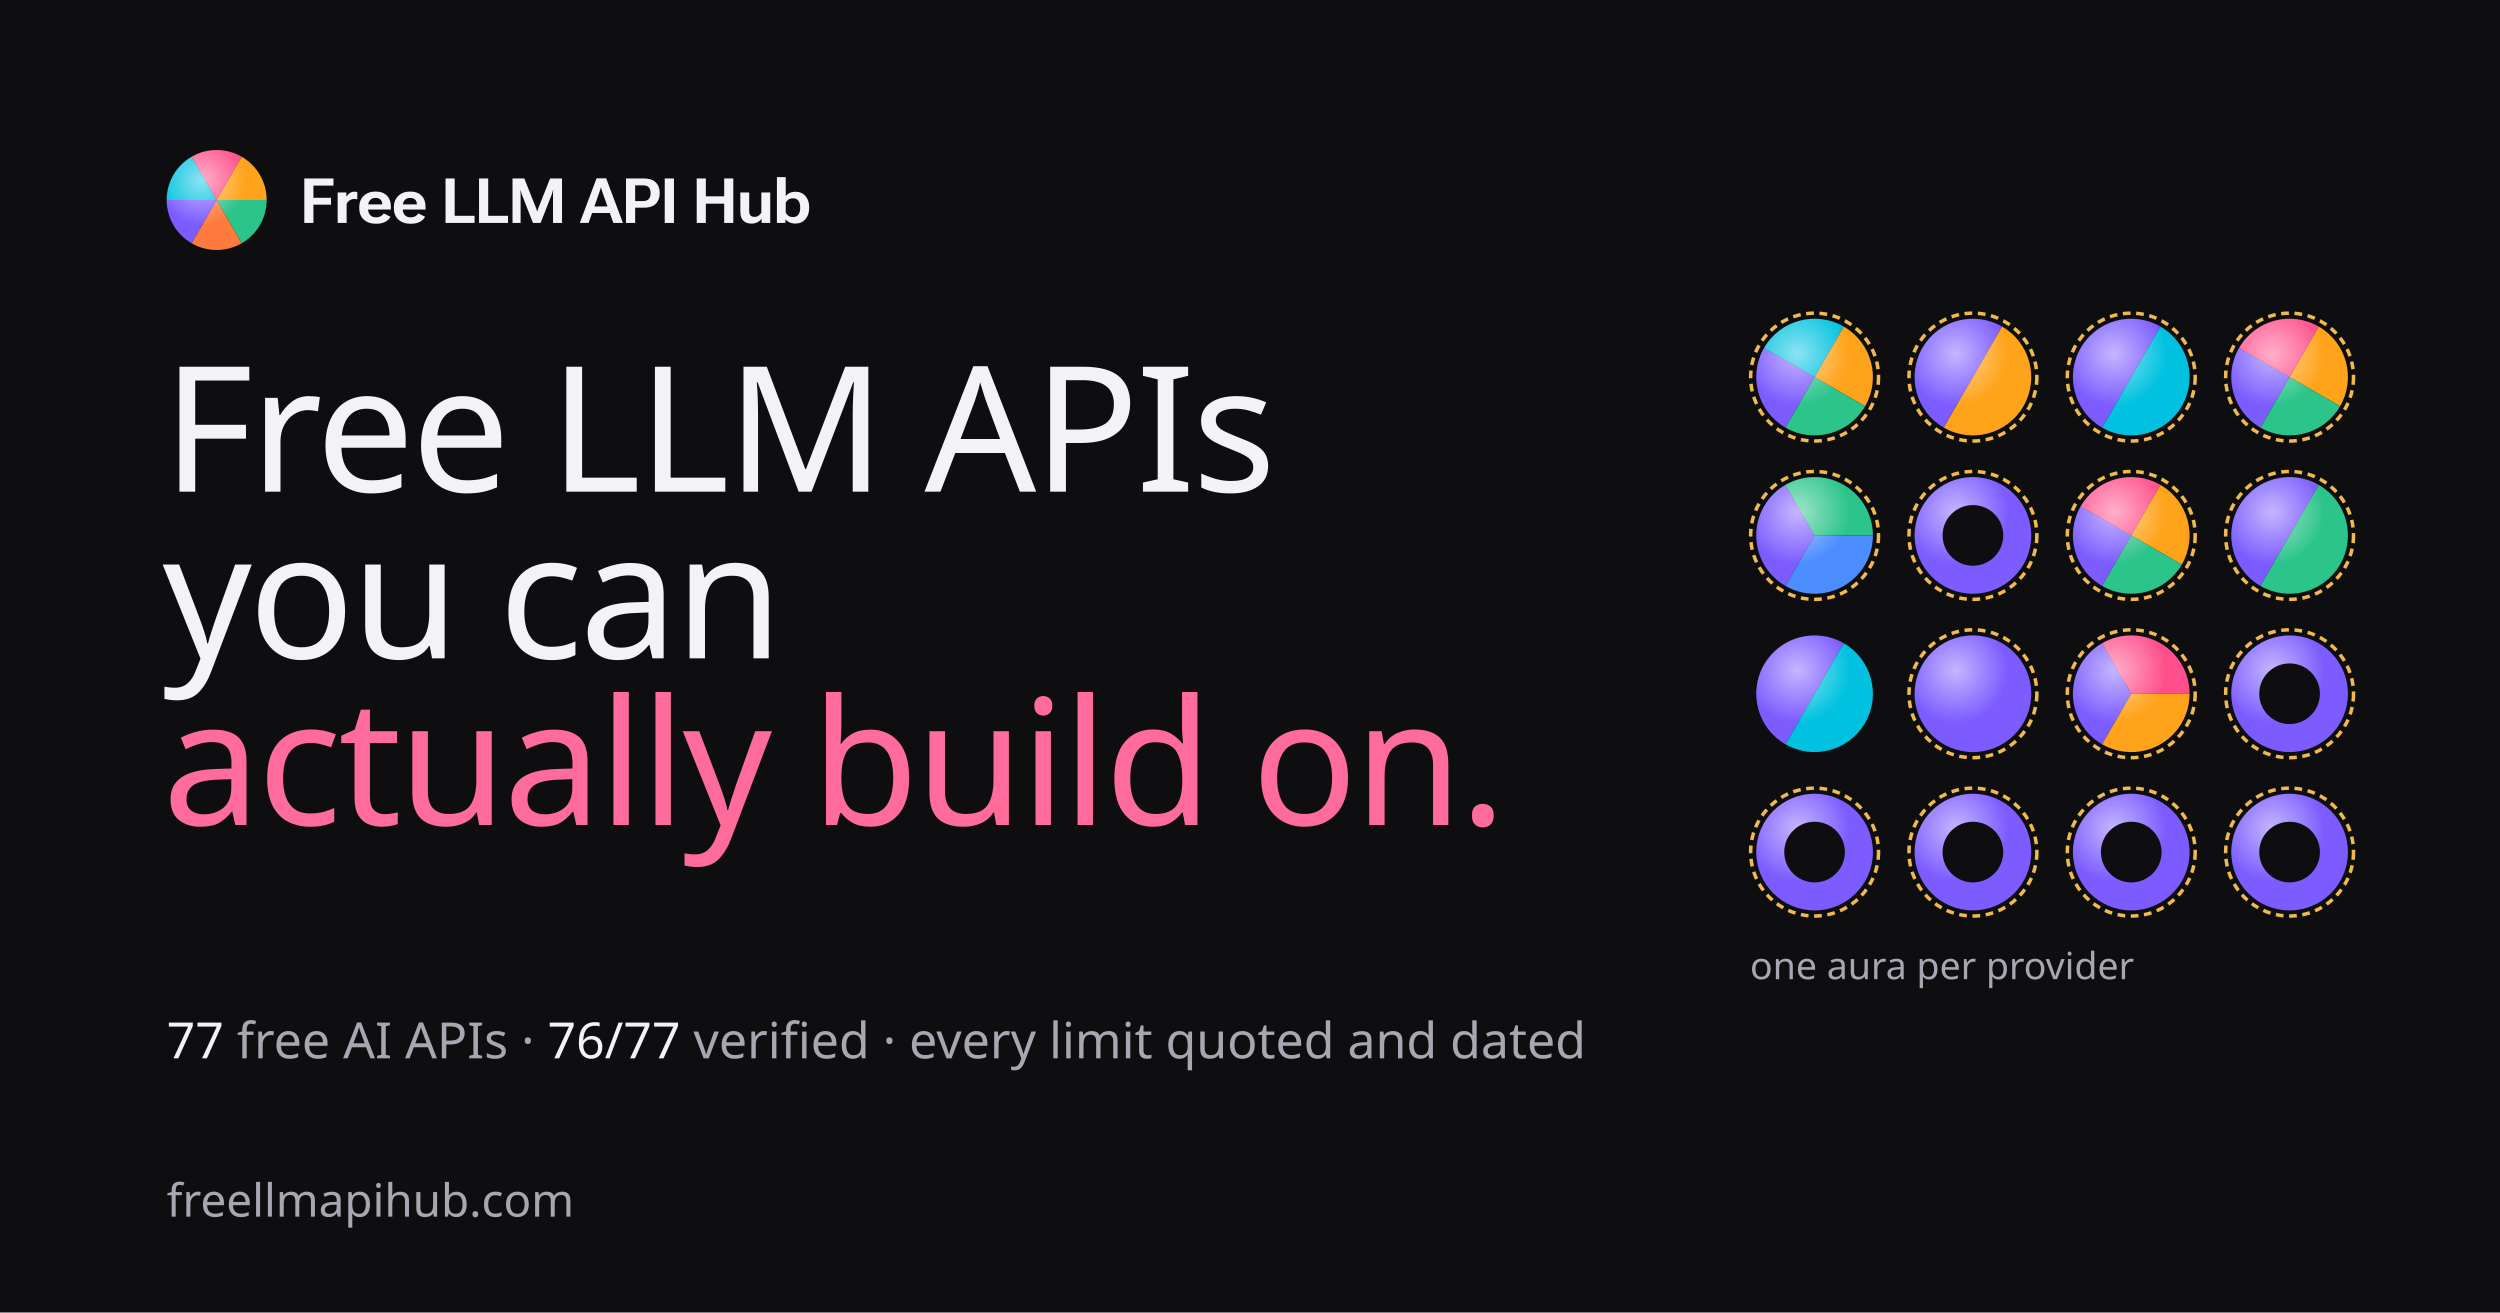
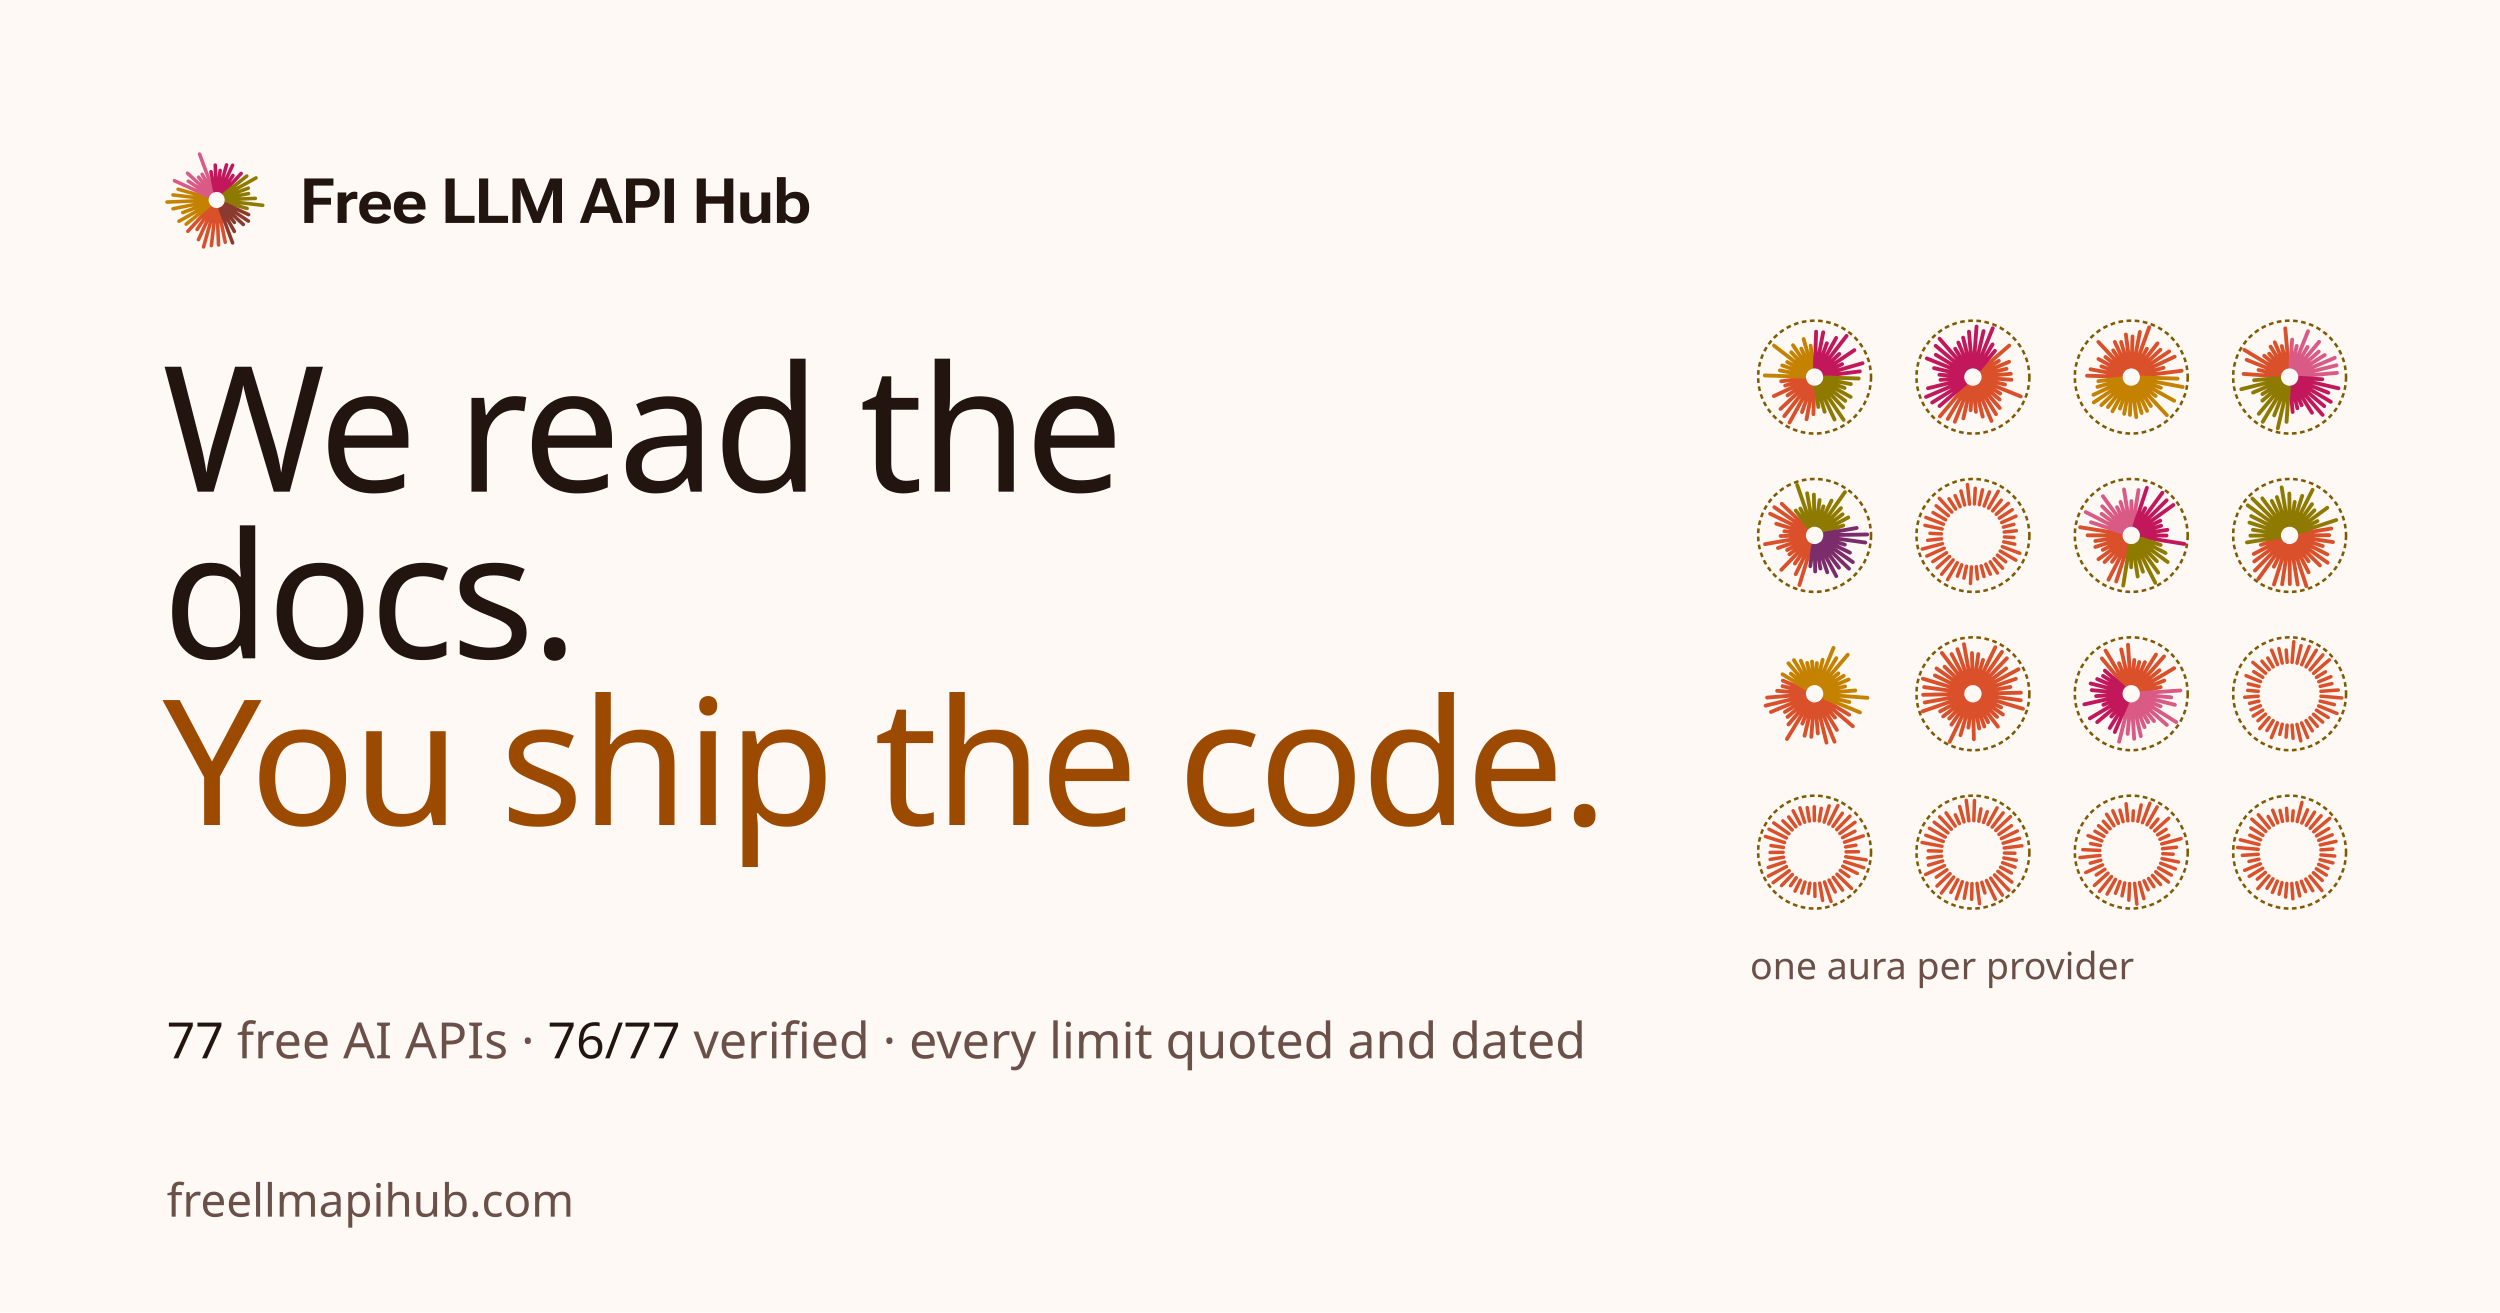
<svg xmlns="http://www.w3.org/2000/svg" width="1200" height="630" viewBox="0 0 1200 630">
-   <rect width="1200" height="630" fill="#0e0e11" />
-   <defs>
-     <radialGradient id="hub-sh" cx="35%" cy="30%" r="45%">
-       <stop offset="0" stop-color="#fff" stop-opacity=".55" />
-       <stop offset="1" stop-color="#fff" stop-opacity="0" />
-     </radialGradient>
-   </defs>
-   <g>
-     <path d="M104 96L92 116.78A24 24 0 0 1 80 96Z" fill="#7c5cff" />
-     <path d="M104 96L80 96A24 24 0 0 1 92 75.22Z" fill="#00c2e0" />
-     <path d="M104 96L92 75.22A24 24 0 0 1 116 75.22Z" fill="#ff4f8b" />
-     <path d="M104 96L116 75.22A24 24 0 0 1 128 96Z" fill="#ffa31a" />
-     <path d="M104 96L128 96A24 24 0 0 1 116 116.78Z" fill="#2bc48a" />
-     <path d="M104 96L116 116.78A24 24 0 0 1 92 116.78Z" fill="#ff7a3d" />
-     <circle cx="104" cy="96" r="24" fill="url(#hub-sh)" />
+   <rect width="1200" height="630" fill="#fff9f6" />
+   <g transform="translate(78 70) scale(0.52)">
+     <g fill="none" stroke-linecap="round" stroke-width="3.3">
+       <path d="M51.8 58.8L57.9 89M50.4 59L51.7 91.5M49 58.9L45.1 92.1M47.6 58.7L37.9 93.3M46.3 58.2L33.2 86.6M45 57.5L31.9 77.2M43.9 56.6L23.4 78.9" stroke="#d9502a" />
+       <path d="M42.9 55.6L21.8 72.3M42.2 54.4L15.2 69.6M41.6 53.1L18.7 61.6M41.2 51.8L9.7 58.1M41 50.4L4.2 51.9M41.1 49L9.7 45.3M41.3 47.6L14.4 40.1" stroke="#c48200" />
+       <path d="M41.8 46.3L11 32.2M42.5 45L23.8 32.6M43.4 43.9L23.1 25.3M44.4 42.9L33.3 28.9M45.6 42.2L36.6 26.3M46.9 41.6L34.2 7.6" stroke="#d85a85" />
+       <path d="M48.2 41.2L44.7 23.9M49.6 41L48.7 17.8M51 41.1L53.2 22.7M52.4 41.3L59.1 17.6M53.7 41.8L64.7 17.9M55 42.5L65 27.4M56.1 43.4L72.6 25.5" stroke="#c2185b" />
+       <path d="M57.1 44.4L77.8 27.9M57.8 45.6L86.3 29.6M58.4 46.9L79.2 39.1M58.8 48.2L79.4 44.1M59 49.6L85.7 48.5M58.9 51L92.5 54.9M58.7 52.4L78.1 57.8" stroke="#8e7a00" />
+       <path d="M58.2 53.7L79.5 63.5M57.5 55L79.3 69.5M56.6 56.1L74.6 72.6M55.6 57.1L66.4 70.7M54.4 57.8L66.3 79M53.1 58.4L64.7 89.6" stroke="#8b3a2e" />
+     </g>
  </g>
-   <path transform="translate(144 107) scale(0.014648)" fill="#f3f3f5" d="M141 0H440V-599H1016V-822H440V-1223H1096V-1456H141ZM1234 0H1528V-623Q1562 -694 1629 -740Q1696 -785 1776 -785Q1808 -785 1833 -782Q1858 -778 1878 -772V-1009Q1866 -1013 1841 -1019Q1815 -1024 1785 -1024Q1699 -1024 1631 -977Q1562 -929 1524 -862H1520L1517 -998H1234ZM1941 -486Q1941 -252 2087 -112Q2234 28 2495 28Q2677 28 2796 -37Q2915 -101 2965 -202L2747 -310Q2710 -257 2647 -220Q2584 -183 2491 -183Q2361 -183 2295 -262Q2229 -341 2229 -477V-536Q2229 -663 2292 -741Q2354 -819 2475 -819Q2587 -819 2641 -762Q2694 -705 2694 -620V-606H2117V-438H2979V-531Q2979 -763 2847 -895Q2715 -1028 2476 -1028Q2237 -1028 2089 -888Q1941 -747 1941 -516ZM3075 -486Q3075 -252 3222 -112Q3369 28 3629 28Q3812 28 3930 -37Q4049 -101 4099 -202L3882 -310Q3844 -257 3781 -220Q3719 -183 3626 -183Q3496 -183 3430 -262Q3364 -341 3364 -477V-536Q3364 -663 3426 -741Q3488 -819 3610 -819Q3721 -819 3775 -762Q3829 -705 3829 -620V-606H3252V-438H4113V-531Q4113 -763 3981 -895Q3849 -1028 3611 -1028Q3371 -1028 3223 -888Q3075 -747 3075 -516ZM4769 0H5720V-234H5069V-1456H4769ZM5867 0H6817V-234H6167V-1456H5867ZM6964 0H7229L7229 -937Q7229 -969 7227 -1008Q7226 -1048 7224 -1076H7230Q7235 -1048 7246 -1009Q7256 -969 7268 -937L7634 0H7885L8252 -937Q8263 -969 8273 -1007Q8283 -1044 8289 -1076H8296Q8293 -1045 8292 -1007Q8291 -969 8291 -937L8291 0H8586V-1456H8195L7814 -497Q7802 -464 7792 -434Q7782 -404 7775 -371H7770Q7763 -404 7754 -434Q7744 -464 7731 -497L7351 -1456H6964ZM9169 0H9457L9820 -1032Q9833 -1069 9842 -1101Q9850 -1133 9858 -1162H9864Q9872 -1133 9880 -1101Q9889 -1069 9902 -1032L10268 0H10582L10033 -1461H9717ZM9456 -326H10281L10214 -540H9521ZM10683 0H10983V-499H11276Q11529 -498 11658 -627Q11788 -756 11788 -978Q11788 -1202 11657 -1329Q11527 -1456 11279 -1456H10683ZM10983 -716V-1232H11234Q11376 -1232 11432 -1162Q11489 -1092 11489 -975Q11489 -858 11432 -787Q11376 -716 11234 -716ZM11952 0H12254V-1456H11952ZM13000 0H13299V-631H13900V0H14199V-1456H13900V-871H13299V-1456H13000ZM14429 -377Q14429 -164 14528 -71Q14627 23 14788 23Q14902 23 14988 -20Q15074 -63 15121 -133H15124L15130 0H15409V-998H15118V-342Q15087 -280 15029 -238Q14972 -197 14896 -197Q14812 -197 14766 -241Q14720 -285 14720 -391V-998H14429ZM15628 0H15907L15911 -117H15914Q15953 -58 16040 -18Q16126 21 16236 21Q16439 21 16562 -121Q16685 -263 16685 -488V-518Q16685 -741 16563 -881Q16442 -1021 16238 -1021Q16128 -1021 16047 -983Q15967 -945 15917 -882V-1501H15628ZM15917 -335V-663Q15942 -719 16002 -763Q16063 -806 16150 -806Q16274 -806 16332 -728Q16390 -650 16390 -522V-482Q16390 -352 16332 -272Q16273 -191 16154 -191Q16062 -191 16002 -235Q15943 -279 15917 -335Z" />
-   <text x="78" y="236" fill="#f3f3f5" font-family="OG Display" font-size="84" letter-spacing="-1.5">Free LLM APIs</text>
-   <text x="78" y="316" fill="#f3f3f5" font-family="OG Display" font-size="84" letter-spacing="-1.5">you can</text>
-   <text x="78" y="396" fill="#ff6b9a" font-family="OG Display" font-size="84" letter-spacing="-1.5">actually build on.</text>
-   <text x="80" y="508" fill="#a6a7b0" font-family="OG Mono" font-size="24">
-     <tspan fill="#f3f3f5" font-weight="500">77</tspan> free AI APIs · <tspan fill="#f3f3f5" font-weight="500">76/77</tspan> verified · every limit quoted and dated</text>
-   <defs>
-     <radialGradient id="h0-sh" cx="35%" cy="30%" r="45%">
-       <stop offset="0" stop-color="#fff" stop-opacity=".55" />
-       <stop offset="1" stop-color="#fff" stop-opacity="0" />
-     </radialGradient>
-   </defs>
-   <g>
-     <path d="M871 181L857 205.25A28 28 0 0 1 846.75 167Z" fill="#7c5cff" />
-     <path d="M871 181L846.75 167A28 28 0 0 1 885 156.75Z" fill="#00c2e0" />
-     <path d="M871 181L885 156.75A28 28 0 0 1 895.25 195Z" fill="#ffa31a" />
-     <path d="M871 181L895.25 195A28 28 0 0 1 857 205.25Z" fill="#2bc48a" />
-     <circle cx="871" cy="181" r="28" fill="url(#h0-sh)" />
+   <path transform="translate(144 107) scale(0.014648)" fill="#22140f" d="M141 0H440V-599H1016V-822H440V-1223H1096V-1456H141ZM1234 0H1528V-623Q1562 -694 1629 -740Q1696 -785 1776 -785Q1808 -785 1833 -782Q1858 -778 1878 -772V-1009Q1866 -1013 1841 -1019Q1815 -1024 1785 -1024Q1699 -1024 1631 -977Q1562 -929 1524 -862H1520L1517 -998H1234ZM1941 -486Q1941 -252 2087 -112Q2234 28 2495 28Q2677 28 2796 -37Q2915 -101 2965 -202L2747 -310Q2710 -257 2647 -220Q2584 -183 2491 -183Q2361 -183 2295 -262Q2229 -341 2229 -477V-536Q2229 -663 2292 -741Q2354 -819 2475 -819Q2587 -819 2641 -762Q2694 -705 2694 -620V-606H2117V-438H2979V-531Q2979 -763 2847 -895Q2715 -1028 2476 -1028Q2237 -1028 2089 -888Q1941 -747 1941 -516ZM3075 -486Q3075 -252 3222 -112Q3369 28 3629 28Q3812 28 3930 -37Q4049 -101 4099 -202L3882 -310Q3844 -257 3781 -220Q3719 -183 3626 -183Q3496 -183 3430 -262Q3364 -341 3364 -477V-536Q3364 -663 3426 -741Q3488 -819 3610 -819Q3721 -819 3775 -762Q3829 -705 3829 -620V-606H3252V-438H4113V-531Q4113 -763 3981 -895Q3849 -1028 3611 -1028Q3371 -1028 3223 -888Q3075 -747 3075 -516ZM4769 0H5720V-234H5069V-1456H4769ZM5867 0H6817V-234H6167V-1456H5867ZM6964 0H7229L7229 -937Q7229 -969 7227 -1008Q7226 -1048 7224 -1076H7230Q7235 -1048 7246 -1009Q7256 -969 7268 -937L7634 0H7885L8252 -937Q8263 -969 8273 -1007Q8283 -1044 8289 -1076H8296Q8293 -1045 8292 -1007Q8291 -969 8291 -937L8291 0H8586V-1456H8195L7814 -497Q7802 -464 7792 -434Q7782 -404 7775 -371H7770Q7763 -404 7754 -434Q7744 -464 7731 -497L7351 -1456H6964ZM9169 0H9457L9820 -1032Q9833 -1069 9842 -1101Q9850 -1133 9858 -1162H9864Q9872 -1133 9880 -1101Q9889 -1069 9902 -1032L10268 0H10582L10033 -1461H9717ZM9456 -326H10281L10214 -540H9521ZM10683 0H10983V-499H11276Q11529 -498 11658 -627Q11788 -756 11788 -978Q11788 -1202 11657 -1329Q11527 -1456 11279 -1456H10683ZM10983 -716V-1232H11234Q11376 -1232 11432 -1162Q11489 -1092 11489 -975Q11489 -858 11432 -787Q11376 -716 11234 -716ZM11952 0H12254V-1456H11952ZM13000 0H13299V-631H13900V0H14199V-1456H13900V-871H13299V-1456H13000ZM14429 -377Q14429 -164 14528 -71Q14627 23 14788 23Q14902 23 14988 -20Q15074 -63 15121 -133H15124L15130 0H15409V-998H15118V-342Q15087 -280 15029 -238Q14972 -197 14896 -197Q14812 -197 14766 -241Q14720 -285 14720 -391V-998H14429ZM15628 0H15907L15911 -117H15914Q15953 -58 16040 -18Q16126 21 16236 21Q16439 21 16562 -121Q16685 -263 16685 -488V-518Q16685 -741 16563 -881Q16442 -1021 16238 -1021Q16128 -1021 16047 -983Q15967 -945 15917 -882V-1501H15628ZM15917 -335V-663Q15942 -719 16002 -763Q16063 -806 16150 -806Q16274 -806 16332 -728Q16390 -650 16390 -522V-482Q16390 -352 16332 -272Q16273 -191 16154 -191Q16062 -191 16002 -235Q15943 -279 15917 -335Z" />
+   <text x="78" y="236" fill="#22140f" font-family="OG Display" font-size="84" letter-spacing="-1.5">We read the</text>
+   <text x="78" y="316" fill="#22140f" font-family="OG Display" font-size="84" letter-spacing="-1.5">docs.</text>
+   <text x="78" y="396" fill="#9c4a00" font-family="OG Display" font-size="84" letter-spacing="-1.5">You ship the code.</text>
+   <text x="80" y="508" fill="#6a5048" font-family="OG Mono" font-size="24">
+     <tspan fill="#22140f" font-weight="500">77</tspan> free AI APIs · <tspan fill="#22140f" font-weight="500">76/77</tspan> verified · every limit quoted and dated</text>
+   <g transform="translate(843 153) scale(0.56)">
+     <g fill="none" stroke-linecap="round" stroke-width="3.3">
+       <path d="M49.7 59L49 81.8M48.3 58.8L43.1 86.1M46.9 58.5L39.2 80M45.7 57.9L28.5 89M44.5 57.1L24 83.5M43.4 56.2L20.8 77.3M42.6 55L26.8 65.7M41.9 53.8L15.1 66.3M41.4 52.5L24.8 57.3M41.1 51.1L21.4 53.6" stroke="#d9502a" />
+       <path d="M41 49.7L7.3 48.6M41.2 48.3L20.2 44.3M41.5 46.9L22.3 40M42.1 45.7L26.6 37.1M42.9 44.5L15.2 23M43.8 43.4L30 28.7M45 42.6L31.5 22.7M46.2 41.9L38.6 25.6M47.5 41.4L40.6 17.4M48.9 41.1L46.6 23.1" stroke="#c48200" />
+       <path d="M50.3 41L51.3 11.1M51.7 41.2L57.4 11.6M53.1 41.5L60.5 21M54.3 42.1L68.5 16.4M55.5 42.9L77.4 14.7M56.6 43.8L71.2 30.2M57.4 45L84.1 26.9M58.1 46.2L73.6 38.9M58.6 47.5L91.1 38.1M58.9 48.9L88.8 45.1" stroke="#c2185b" />
+       <path d="M59 50.3L87.8 51.2M58.8 51.7L81.1 56M58.5 53.1L75.7 59.3M57.9 54.3L80.9 67M57.1 55.5L76.3 70.4M56.2 56.6L74.5 76.1M55 57.4L74.9 86.7M53.8 58.1L67.1 86.4M52.5 58.6L58.6 79.7M51.1 58.9L53.2 75.6" stroke="#8e7a00" />
+     </g>
+     <circle cx="50" cy="50" r="48.4" fill="none" stroke="#7f5a00" stroke-width="2.2" stroke-dasharray="4 3" />
  </g>
-   <circle cx="871" cy="181" r="30.69" fill="none" stroke="#f0ba4e" stroke-width="1.68" stroke-dasharray="3.7 2.69" />
-   <defs>
-     <radialGradient id="h1-sh" cx="35%" cy="30%" r="45%">
-       <stop offset="0" stop-color="#fff" stop-opacity=".55" />
-       <stop offset="1" stop-color="#fff" stop-opacity="0" />
-     </radialGradient>
-   </defs>
-   <g>
-     <path d="M947 181L933 205.25A28 28 0 0 1 961 156.75Z" fill="#7c5cff" />
-     <path d="M947 181L961 156.75A28 28 0 0 1 933 205.25Z" fill="#ffa31a" />
-     <circle cx="947" cy="181" r="28" fill="url(#h1-sh)" />
+   <g transform="translate(919 153) scale(0.56)">
+     <g fill="none" stroke-linecap="round" stroke-width="3.3">
+       <path d="M56.8 44.1L81.1 23M57.6 45.2L72.2 36.1M58.3 46.5L81 36.9M58.7 47.8L78.8 42.9M59 49.2L82.5 47.2M59 50.6L83 52.3M58.8 52L77.5 56.4M58.3 53.4L91 66.6M57.7 54.6L73.4 64.1M56.9 55.8L72.9 69.2M55.9 56.8L73 76.5M54.8 57.6L69.8 81.8M53.5 58.3L65.9 87.6M52.2 58.7L58.4 83.9M50.8 59L52.6 79.8M49.4 59L48 78.4M48 58.8L41.8 85.4M46.6 58.3L34.5 88.3M45.4 57.7L28.4 85.9M44.2 56.9L21.7 83.7" stroke="#d9502a" />
+       <path d="M43.2 55.9L21.4 74.8M42.4 54.8L15.1 71.8M41.7 53.5L9.8 67M41.3 52.2L11.5 59.6M41 50.8L22.2 52.4M41 49.4L21.3 48M41.2 48L16.7 42.3M41.7 46.6L10.5 34M42.3 45.4L18.2 30.9M43.1 44.2L18.1 23.2M44.1 43.2L21.4 17.1M45.2 42.4L34.8 25.7M46.5 41.7L37.5 20.4M47.8 41.3L41.6 16.2M49.2 41L46.6 11.1M50.6 41L53.1 6.7M52 41.2L59.1 10.6M53.4 41.7L67 8.1M54.6 42.3L66.8 22M55.8 43.1L68.9 27.5" stroke="#c2185b" />
+     </g>
+     <circle cx="50" cy="50" r="48.4" fill="none" stroke="#7f5a00" stroke-width="2.2" stroke-dasharray="4 3" />
  </g>
-   <circle cx="947" cy="181" r="30.69" fill="none" stroke="#f0ba4e" stroke-width="1.68" stroke-dasharray="3.7 2.69" />
-   <defs>
-     <radialGradient id="h2-sh" cx="35%" cy="30%" r="45%">
-       <stop offset="0" stop-color="#fff" stop-opacity=".55" />
-       <stop offset="1" stop-color="#fff" stop-opacity="0" />
-     </radialGradient>
-   </defs>
-   <g>
-     <path d="M1023 181L1009 205.25A28 28 0 0 1 1037 156.75Z" fill="#7c5cff" />
-     <path d="M1023 181L1037 156.75A28 28 0 0 1 1009 205.25Z" fill="#00c2e0" />
-     <circle cx="1023" cy="181" r="28" fill="url(#h2-sh)" />
+   <g transform="translate(995 153) scale(0.56)">
+     <g fill="none" stroke-linecap="round" stroke-width="3.3">
+       <path d="M41 49.7L12.1 48.8M41.2 48.3L15.1 43.3M41.5 46.9L24.4 40.8M42.1 45.7L21.9 34.5M42.9 44.5L27.9 32.8M43.8 43.4L21.8 19.9M44.9 42.6L34.5 27.1M46.2 41.9L35.9 19.9M47.5 41.4L41.3 19.9M48.9 41.1L45.4 13.5M50.3 41L51.1 15.2M51.7 41.2L57.4 11.3M53.1 41.5L65.4 7.3M54.3 42.1L63.4 25.7M55.5 42.9L72.5 21.1M56.6 43.8L75 26.6M57.4 44.9L82.5 28M58.1 46.2L87.2 32.5M58.6 47.5L77.7 42M58.9 48.9L93.2 44.6" stroke="#d9502a" />
+       <path d="M59 50.3L89.7 51.3M58.8 51.7L94.1 58.5M58.5 53.1L75.4 59.2M57.9 54.3L86.8 70.3M57.1 55.5L70.9 66.2M56.2 56.6L80.5 82.6M55.1 57.4L66.8 74.8M53.8 58.1L63.6 79M52.5 58.6L58.9 80.8M51.1 58.9L54.3 84.3M49.7 59L48.9 82.4M48.3 58.8L43.9 81.5M46.9 58.5L40.3 77M45.7 57.9L33.9 79.3M44.5 57.1L30 75.7M43.4 56.2L24.4 74M42.6 55.1L17.9 71.7M41.9 53.8L17.6 65.2M41.4 52.5L21 58.4M41.1 51.1L21.8 53.5" stroke="#c48200" />
+     </g>
+     <circle cx="50" cy="50" r="48.4" fill="none" stroke="#7f5a00" stroke-width="2.2" stroke-dasharray="4 3" />
  </g>
-   <circle cx="1023" cy="181" r="30.69" fill="none" stroke="#f0ba4e" stroke-width="1.68" stroke-dasharray="3.7 2.69" />
-   <defs>
-     <radialGradient id="h3-sh" cx="35%" cy="30%" r="45%">
-       <stop offset="0" stop-color="#fff" stop-opacity=".55" />
-       <stop offset="1" stop-color="#fff" stop-opacity="0" />
-     </radialGradient>
-   </defs>
-   <g>
-     <path d="M1099 181L1085 205.25A28 28 0 0 1 1074.75 167Z" fill="#7c5cff" />
-     <path d="M1099 181L1074.75 167A28 28 0 0 1 1113 156.75Z" fill="#ff4f8b" />
-     <path d="M1099 181L1113 156.75A28 28 0 0 1 1123.25 195Z" fill="#ffa31a" />
-     <path d="M1099 181L1123.25 195A28 28 0 0 1 1085 205.25Z" fill="#2bc48a" />
-     <circle cx="1099" cy="181" r="28" fill="url(#h3-sh)" />
+   <g transform="translate(1071 153) scale(0.56)">
+     <g fill="none" stroke-linecap="round" stroke-width="3.3">
+       <path d="M41 49.4L10.6 47.3M41.2 48L23.4 43.9M41.7 46.6L13.2 35.2M42.3 45.4L11.2 26.7M43.1 44.2L28.2 31.7M44.1 43.2L32.5 29.9M45.2 42.4L33.7 23.9M46.5 41.7L37.3 20.2M47.8 41.3L43.3 23.4M49.2 41L46.3 8.2" stroke="#d9502a" />
+       <path d="M50.6 41L52.2 17.9M52 41.2L56.1 23.3M53.4 41.7L65.8 10.7M54.6 42.3L65.4 24.2M55.8 43.1L75.3 19.8M56.8 44.1L75 28.2M57.6 45.2L80.1 31.1M58.3 46.5L88.7 33.5M58.7 47.8L90.2 39.9M59 49.2L90.6 46.4" stroke="#d85a85" />
+       <path d="M59 50.6L78 51.9M58.8 52L91.9 59.6M58.3 53.4L83.2 63.4M57.7 54.6L85.3 71.2M56.9 55.8L79.7 74.9M55.9 56.8L78.3 82.4M54.8 57.6L69.2 80.6M53.5 58.3L60.3 74.1M52.2 58.7L56.7 76.7M50.8 59L52.6 79.9" stroke="#c2185b" />
+       <path d="M49.4 59L47.4 88.4M48 58.8L39.9 93.9M46.6 58.3L36.8 82.8M45.4 57.7L27 88.3M44.2 56.9L23.6 81.5M43.2 55.9L26.7 70.2M42.4 54.8L26.7 64.6M41.7 53.5L18.7 63.3M41.3 52.2L8.6 60.4M41 50.8L19.6 52.7" stroke="#8e7a00" />
+     </g>
+     <circle cx="50" cy="50" r="48.4" fill="none" stroke="#7f5a00" stroke-width="2.2" stroke-dasharray="4 3" />
  </g>
-   <circle cx="1099" cy="181" r="30.69" fill="none" stroke="#f0ba4e" stroke-width="1.68" stroke-dasharray="3.7 2.69" />
-   <defs>
-     <radialGradient id="h4-sh" cx="35%" cy="30%" r="45%">
-       <stop offset="0" stop-color="#fff" stop-opacity=".55" />
-       <stop offset="1" stop-color="#fff" stop-opacity="0" />
-     </radialGradient>
-   </defs>
-   <g>
-     <path d="M871 257L857 281.25A28 28 0 0 1 857 232.75Z" fill="#7c5cff" />
-     <path d="M871 257L857 232.75A28 28 0 0 1 899 257Z" fill="#2bc48a" />
-     <path d="M871 257L899 257A28 28 0 0 1 857 281.25Z" fill="#4c8dff" />
-     <circle cx="871" cy="257" r="28" fill="url(#h4-sh)" />
+   <g transform="translate(843 229) scale(0.56)">
+     <g fill="none" stroke-linecap="round" stroke-width="3.3">
+       <path d="M47.4 58.6L37 92.5M46.1 58.1L33.8 83.2M44.8 57.4L33.1 74.1M43.7 56.5L21.5 79.5M42.8 55.4L28.4 66.2M42.1 54.2L26.5 62.5M41.5 52.9L18.6 60.8M41.1 51.6L7.5 57.5M41 50.2L20.9 50.5M41.1 48.7L24.1 46.4M41.4 47.4L17.2 40M41.9 46.1L11.9 31.4M42.6 44.8L15.5 25.8M43.5 43.7L21.9 22.9" stroke="#d9502a" />
+       <path d="M44.6 42.8L33.9 28.7M45.8 42.1L37.8 27M47.1 41.5L35.1 6.8M48.4 41.1L43.6 13.9M49.8 41L49.4 15M51.3 41.1L54.3 19.7M52.6 41.4L57.6 25.1M53.9 41.9L64.5 20.2M55.2 42.6L76 12.9M56.3 43.5L72.6 26.6M57.2 44.6L74 31.9M57.9 45.8L78.9 34.6M58.5 47.1L74.6 41.5" stroke="#8e7a00" />
+       <path d="M58.9 48.4L86.1 43.6M59 49.8L95.1 49.2M58.9 51.3L93.5 56.1M58.6 52.6L75.9 57.9M58.1 53.9L80.3 64.8M57.4 55.2L82.8 72.9M56.5 56.3L79.5 78.5M55.4 57.2L70.9 77.7M54.2 57.9L68.6 84.9M52.9 58.5L60.9 81.6M51.6 58.9L55 78.4M50.2 59L50.5 80.9M48.7 58.9L46.3 76.4" stroke="#7b2d6b" />
+     </g>
+     <circle cx="50" cy="50" r="48.4" fill="none" stroke="#7f5a00" stroke-width="2.2" stroke-dasharray="4 3" />
  </g>
-   <circle cx="871" cy="257" r="30.69" fill="none" stroke="#f0ba4e" stroke-width="1.68" stroke-dasharray="3.7 2.69" />
-   <defs>
-     <radialGradient id="h5-sh" cx="35%" cy="30%" r="45%">
-       <stop offset="0" stop-color="#fff" stop-opacity=".55" />
-       <stop offset="1" stop-color="#fff" stop-opacity="0" />
-     </radialGradient>
-   </defs>
-   <g>
-     <circle cx="947" cy="257" r="28" fill="#7c5cff" />
-     <circle cx="947" cy="257" r="28" fill="url(#h5-sh)" />
-     <circle cx="947" cy="257" r="14.56" fill="#0e0e11" />
+   <g transform="translate(919 229) scale(0.56)">
+     <g fill="none" stroke-linecap="round" stroke-width="3">
+       <path d="M76.8 47.1L87.2 46M77 51.3L85.2 51.8M76.4 55.5L85.9 57.5M75.2 59.6L90.2 65.3M73.4 63.4L86.8 71.2M71 66.9L78.1 72.6M68.1 70L75.4 78.1M64.8 72.6L71 82.2M61 74.6L64.9 83.2M57.1 76.1L59.5 85.2M52.9 76.8L54 87.3M48.7 77L47.9 91.2M44.5 76.4L42.3 86.6M40.4 75.2L36.7 84.9M36.6 73.4L28.3 87.9M33.1 71L23.2 83.3M30 68.1L19.3 77.8M27.4 64.8L15.6 72.5M25.4 61L10.5 67.7M23.9 57.1L6.6 61.7M23.2 52.9L11.2 54.2M23 48.7L13.2 48.2M23.6 44.5L8.9 41.4M24.8 40.4L9.7 34.6M26.6 36.6L15.8 30.4M29 33.1L18.5 24.6M31.9 30L21.2 18.2M35.2 27.4L29.5 18.6M39 25.4L34.7 15.9M42.9 23.9L39.7 11.9M47.1 23.2L45.3 6.4M51.3 23L52 9.6M55.5 23.6L58.2 10.9M59.6 24.8L64.2 12.7M63.4 26.6L71.7 12.2M66.9 29L74.3 19.8M70 31.9L80.4 22.5M72.6 35.2L83.7 28M74.6 39L86.9 33.5M76.1 42.9L85.1 40.5" stroke="#d9502a" />
+     </g>
+     <circle cx="50" cy="50" r="48.4" fill="none" stroke="#7f5a00" stroke-width="2.2" stroke-dasharray="4 3" />
  </g>
-   <circle cx="947" cy="257" r="30.69" fill="none" stroke="#f0ba4e" stroke-width="1.68" stroke-dasharray="3.7 2.69" />
-   <defs>
-     <radialGradient id="h6-sh" cx="35%" cy="30%" r="45%">
-       <stop offset="0" stop-color="#fff" stop-opacity=".55" />
-       <stop offset="1" stop-color="#fff" stop-opacity="0" />
-     </radialGradient>
-   </defs>
-   <g>
-     <path d="M1023 257L1009 281.25A28 28 0 0 1 998.75 243Z" fill="#7c5cff" />
-     <path d="M1023 257L998.75 243A28 28 0 0 1 1037 232.75Z" fill="#ff4f8b" />
-     <path d="M1023 257L1037 232.75A28 28 0 0 1 1047.25 271Z" fill="#ffa31a" />
-     <path d="M1023 257L1047.25 271A28 28 0 0 1 1009 281.25Z" fill="#2bc48a" />
-     <circle cx="1023" cy="257" r="28" fill="url(#h6-sh)" />
+   <g transform="translate(995 229) scale(0.56)">
+     <g fill="none" stroke-linecap="round" stroke-width="3.3">
+       <path d="M47.2 58.6L37.1 89.5M45.9 58L30.5 88M44.7 57.3L33.5 72.6M43.6 56.4L27.1 72.8M42.7 55.3L21.9 70.4M42 54.1L25.6 62.4M41.4 52.8L19.2 59.9M41.1 51.4L19.2 54.8M41 50L12.6 49.9M41.1 48.6L6.2 43" stroke="#d9502a" />
+       <path d="M41.4 47.2L15.5 38.7M42 45.9L11 30M42.7 44.7L24.6 31.5M43.6 43.6L25.1 25M44.7 42.7L25.7 16.4M45.9 42L37.8 25.8M47.2 41.4L40.8 21.3M48.6 41.1L43.8 10.6M50 41L50.1 20.6M51.4 41.1L56.2 11.1" stroke="#d85a85" />
+       <path d="M52.8 41.4L63.4 9.2M54.1 42L61.9 26.7M55.3 42.7L76.7 13.4M56.4 43.6L80.3 19.9M57.3 44.7L86.1 23.9M58 45.9L74.9 37.4M58.6 47.2L75.6 41.7M58.9 48.6L80.9 45.2M59 50L80.2 50.1M58.9 51.4L95.4 57.3" stroke="#c2185b" />
+       <path d="M58.6 52.8L75.2 58.2M58 54.1L79.4 65.1M57.3 55.3L81.2 72.8M56.4 56.4L72 72.1M55.3 57.3L73.1 81.9M54.1 58L70.6 90.6M52.8 58.6L60 81.1M51.4 58.9L55.5 85.2M50 59L49.9 77.3M48.6 58.9L43.1 93" stroke="#8e7a00" />
+     </g>
+     <circle cx="50" cy="50" r="48.4" fill="none" stroke="#7f5a00" stroke-width="2.2" stroke-dasharray="4 3" />
  </g>
-   <circle cx="1023" cy="257" r="30.69" fill="none" stroke="#f0ba4e" stroke-width="1.68" stroke-dasharray="3.7 2.69" />
-   <defs>
-     <radialGradient id="h7-sh" cx="35%" cy="30%" r="45%">
-       <stop offset="0" stop-color="#fff" stop-opacity=".55" />
-       <stop offset="1" stop-color="#fff" stop-opacity="0" />
-     </radialGradient>
-   </defs>
-   <g>
-     <path d="M1099 257L1085 281.25A28 28 0 0 1 1113 232.75Z" fill="#7c5cff" />
-     <path d="M1099 257L1113 232.75A28 28 0 0 1 1085 281.25Z" fill="#2bc48a" />
-     <circle cx="1099" cy="257" r="28" fill="url(#h7-sh)" />
+   <g transform="translate(1071 229) scale(0.56)">
+     <g fill="none" stroke-linecap="round" stroke-width="3.3">
+       <path d="M58.9 48.5L85.7 44.1M59 50L84 49.8M58.9 51.4L87.2 55.7M58.6 52.7L78.4 59.1M58 54L82.4 66.3M57.3 55.3L82.6 73.4M56.4 56.3L76 75.7M55.3 57.3L66.2 72.1M54.1 58L66.3 81.6M52.8 58.5L64.4 93.5M51.5 58.9L56.9 92.1M50 59L50.2 91.7M48.6 58.9L43.6 91.9M47.3 58.6L36.6 92.1M46 58L36.5 76.8M44.7 57.3L23.2 87.3M43.7 56.4L20.3 80.1M42.7 55.3L19.7 72.3M42 54.1L19.3 65.9M41.5 52.8L25.4 58.1" stroke="#d9502a" />
+       <path d="M41.1 51.5L13.5 56M41 50L16.4 50.2M41.1 48.6L18.6 45.2M41.4 47.3L15.6 39M42 46L17.1 33.4M42.7 44.7L14.1 24.2M43.6 43.7L18.1 18.4M44.7 42.7L26.6 18.2M45.9 42L34.7 20.4M47.2 41.5L39.1 17.1M48.5 41.1L43.2 8.8M50 41L49.8 14.1M51.4 41.1L54.4 21.3M52.7 41.4L60.8 16.1M54 42L69.7 10.9M55.3 42.7L69.2 23.2M56.3 43.6L71.3 28.5M57.3 44.7L82.3 26.3M58 45.9L73.9 37.7M58.5 47.2L90 36.8" stroke="#8e7a00" />
+     </g>
+     <circle cx="50" cy="50" r="48.4" fill="none" stroke="#7f5a00" stroke-width="2.2" stroke-dasharray="4 3" />
  </g>
-   <circle cx="1099" cy="257" r="30.69" fill="none" stroke="#f0ba4e" stroke-width="1.68" stroke-dasharray="3.7 2.69" />
-   <defs>
-     <radialGradient id="h8-sh" cx="35%" cy="30%" r="45%">
-       <stop offset="0" stop-color="#fff" stop-opacity=".55" />
-       <stop offset="1" stop-color="#fff" stop-opacity="0" />
-     </radialGradient>
-   </defs>
-   <g>
-     <path d="M871 333L857 357.25A28 28 0 0 1 885 308.75Z" fill="#7c5cff" />
-     <path d="M871 333L885 308.75A28 28 0 0 1 857 357.25Z" fill="#00c2e0" />
-     <circle cx="871" cy="333" r="28" fill="url(#h8-sh)" />
+   <g transform="translate(843 305) scale(0.56)">
+     <g fill="none" stroke-linecap="round" stroke-width="3.3">
+       <path d="M57.7 54.7L79.6 68M56.9 55.8L82.8 77.9M55.9 56.8L67.5 70.4M54.7 57.7L69.1 81M53.5 58.3L67.1 91.1M52.1 58.7L60.2 91.9M50.7 59L52.8 84M49.3 59L47.2 86.9M47.9 58.8L41.4 86M46.6 58.3L39.5 75.6M45.3 57.7L26.3 88.8M44.2 56.9L27.6 76.3M43.2 55.9L26.8 69.9M42.3 54.7L24.6 65.6M41.7 53.5L12.6 65.6M41.3 52.1L8 60.2M41 50.7L9.3 53.3M41 49.3L17.9 47.5M41.2 47.9L22.5 43.5M41.7 46.6L22.8 38.8" stroke="#d9502a" />
+       <path d="M42.3 45.3L22.5 33.3M43.1 44.2L29.7 32.7M44.1 43.2L27.6 23.9M45.3 42.3L32.3 21.2M46.5 41.7L38.2 21.7M47.9 41.3L43.6 23.6M49.3 41L47.8 22.4M50.7 41L52 23.7M52.1 41.2L56.9 20.9M53.4 41.7L66.2 10.7M54.7 42.3L68.6 19.5M55.8 43.1L78.4 16.6M56.8 44.1L70.4 32.5M57.7 45.3L75 34.6M58.3 46.5L79.2 37.8M58.7 47.9L76.1 43.7M59 49.3L84.9 47.2M59 50.7L95.3 53.5M58.8 52.1L79.8 57.1M58.3 53.4L88.9 66" stroke="#c48200" />
+     </g>
  </g>
-   <defs>
-     <radialGradient id="h9-sh" cx="35%" cy="30%" r="45%">
-       <stop offset="0" stop-color="#fff" stop-opacity=".55" />
-       <stop offset="1" stop-color="#fff" stop-opacity="0" />
-     </radialGradient>
-   </defs>
-   <g>
-     <circle cx="947" cy="333" r="28" fill="#7c5cff" />
-     <circle cx="947" cy="333" r="28" fill="url(#h9-sh)" />
+   <g transform="translate(919 305) scale(0.56)">
+     <g fill="none" stroke-linecap="round" stroke-width="3.3">
+       <path d="M47.4 58.6L39.3 85.5M46.1 58.1L30.1 91.2M44.9 57.4L31.6 76.5M43.8 56.5L29.7 71.2M42.8 55.4L24.5 69.4M42.1 54.3L21.9 65.1M41.5 53L6.8 65.1M41.1 51.6L8.7 57.5M41 50.2L7.3 50.9M41.1 48.8L8.2 44.3M41.4 47.4L7.1 37.1M41.9 46.1L17.4 34.3M42.6 44.9L18.8 28.3M43.5 43.8L25.7 26.8M44.6 42.8L23.4 15M45.7 42.1L31.7 16M47 41.5L36.7 11.8M48.4 41.1L42.3 7.5M49.8 41L49.2 15.1M51.2 41.1L54.6 16M52.6 41.4L58.7 21M53.9 41.9L69.2 10.1M55.1 42.6L74.9 14.1M56.2 43.5L79.1 19.6M57.2 44.6L78.5 28.3M57.9 45.7L89.1 29M58.5 47L86.8 37.2M58.9 48.4L82.1 44.2M59 49.8L91.1 49.1M58.9 51.2L91 55.6M58.6 52.6L92.9 62.9M58.1 53.9L74.2 61.7M57.4 55.1L75.7 67.8M56.5 56.2L70.7 69.8M55.4 57.2L71.4 78.2M54.3 57.9L63 74.3M53 58.5L59.8 78.1M51.6 58.9L55.4 79.7M50.2 59L50.8 89M48.8 58.9L46.1 79" stroke="#d9502a" />
+     </g>
+     <circle cx="50" cy="50" r="48.4" fill="none" stroke="#7f5a00" stroke-width="2.2" stroke-dasharray="4 3" />
  </g>
-   <circle cx="947" cy="333" r="30.69" fill="none" stroke="#f0ba4e" stroke-width="1.68" stroke-dasharray="3.7 2.69" />
-   <defs>
-     <radialGradient id="h10-sh" cx="35%" cy="30%" r="45%">
-       <stop offset="0" stop-color="#fff" stop-opacity=".55" />
-       <stop offset="1" stop-color="#fff" stop-opacity="0" />
-     </radialGradient>
-   </defs>
-   <g>
-     <path d="M1023 333L1009 357.25A28 28 0 0 1 1009 308.75Z" fill="#7c5cff" />
-     <path d="M1023 333L1009 308.75A28 28 0 0 1 1051 333Z" fill="#ff4f8b" />
-     <path d="M1023 333L1051 333A28 28 0 0 1 1009 357.25Z" fill="#ffa31a" />
-     <circle cx="1023" cy="333" r="28" fill="url(#h10-sh)" />
+   <g transform="translate(995 305) scale(0.56)">
+     <g fill="none" stroke-linecap="round" stroke-width="3.3">
+       <path d="M44.2 43.1L24.8 19.7M45.4 42.3L28 13M46.7 41.6L39.5 23.8M48 41.2L41.4 12M49.4 41L47.2 8M50.8 41L52.6 21.1M52.2 41.3L56.9 22.8M53.6 41.7L61.7 22.9M54.8 42.4L71.2 16.4M55.9 43.2L78.1 18M56.9 44.2L74.2 29.9M57.7 45.4L86.8 28.1M58.4 46.7L78.3 38.7M58.8 48L75.2 44.3" stroke="#d9502a" />
+       <path d="M59 49.4L92.1 47.2M59 50.8L84.3 53.1M58.7 52.2L87.4 59.5M58.3 53.6L75.1 60.8M57.6 54.8L88.5 74.3M56.8 55.9L80.5 76.7M55.8 56.9L69.5 73.4M54.6 57.7L64.5 74.3M53.3 58.4L61.4 78.6M52 58.8L58.2 86.3M50.6 59L52.5 88.6M49.2 59L46.9 84.4M47.8 58.7L39.6 91.1" stroke="#d85a85" />
+       <path d="M46.4 58.3L35.9 82.8M45.2 57.6L31.6 79.3M44.1 56.8L32.9 69.5M43.1 55.8L20.8 74.3M42.3 54.6L14.5 71.1M41.6 53.3L26.1 59.5M41.2 52L9.8 59.1M41 50.6L19.9 52M41 49.2L16.1 46.9M41.3 47.8L15.2 41.2M41.7 46.4L20.8 37.4M42.4 45.2L25.8 34.7M43.2 44.1L27.4 30.2" stroke="#c2185b" />
+     </g>
+     <circle cx="50" cy="50" r="48.4" fill="none" stroke="#7f5a00" stroke-width="2.2" stroke-dasharray="4 3" />
  </g>
-   <circle cx="1023" cy="333" r="30.69" fill="none" stroke="#f0ba4e" stroke-width="1.68" stroke-dasharray="3.7 2.69" />
-   <defs>
-     <radialGradient id="h11-sh" cx="35%" cy="30%" r="45%">
-       <stop offset="0" stop-color="#fff" stop-opacity=".55" />
-       <stop offset="1" stop-color="#fff" stop-opacity="0" />
-     </radialGradient>
-   </defs>
-   <g>
-     <circle cx="1099" cy="333" r="28" fill="#7c5cff" />
-     <circle cx="1099" cy="333" r="28" fill="url(#h11-sh)" />
-     <circle cx="1099" cy="333" r="14.56" fill="#0e0e11" />
+   <g transform="translate(1071 305) scale(0.56)">
+     <g fill="none" stroke-linecap="round" stroke-width="3">
+       <path d="M76.9 52.1L94.7 53.6M76.2 56.3L88.4 59.3M74.9 60.4L90.6 66.9M73 64.1L83.1 70.3M70.5 67.6L78.4 74.3M67.5 70.6L73.8 77.9M64.1 73L69.5 81.8M60.3 75L65.5 87.5M56.3 76.3L59.6 90.4M52.1 76.9L53 88.2M47.9 76.9L47 87.2M43.7 76.2L41.6 84.9M39.6 74.9L34.4 87.6M35.9 73L30.6 81.5M32.4 70.5L24.4 79.9M29.4 67.5L22.9 73.1M27 64.1L18.8 69.1M25 60.3L16.9 63.7M23.7 56.3L15.7 58.2M23.1 52.1L11.5 53M23.1 47.9L14.1 47.1M23.8 43.7L14.6 41.5M25.1 39.6L12.7 34.5M27 35.9L19.3 31.1M29.5 32.4L18.5 23.1M32.5 29.4L26.3 22.1M35.9 27L31.3 19.4M39.7 25L34.6 12.6M43.7 23.7L40.8 11.3M47.9 23.1L47.1 12.5M52.1 23.1L53.6 5.4M56.3 23.8L59.9 8.8M60.4 25.1L66.8 9.5M64.1 27L72.9 12.7M67.6 29.5L78.5 16.7M70.6 32.5L84.1 20.9M73 35.9L80.8 31.2M75 39.7L85.4 35.4M76.3 43.7L86.3 41.3M76.9 47.9L91.7 46.8" stroke="#d9502a" />
+     </g>
+     <circle cx="50" cy="50" r="48.4" fill="none" stroke="#7f5a00" stroke-width="2.2" stroke-dasharray="4 3" />
  </g>
-   <circle cx="1099" cy="333" r="30.69" fill="none" stroke="#f0ba4e" stroke-width="1.68" stroke-dasharray="3.7 2.69" />
-   <defs>
-     <radialGradient id="h12-sh" cx="35%" cy="30%" r="45%">
-       <stop offset="0" stop-color="#fff" stop-opacity=".55" />
-       <stop offset="1" stop-color="#fff" stop-opacity="0" />
-     </radialGradient>
-   </defs>
-   <g>
-     <circle cx="871" cy="409" r="28" fill="#7c5cff" />
-     <circle cx="871" cy="409" r="28" fill="url(#h12-sh)" />
-     <circle cx="871" cy="409" r="14.56" fill="#0e0e11" />
+   <g transform="translate(843 381) scale(0.56)">
+     <g fill="none" stroke-linecap="round" stroke-width="3">
+       <path d="M45.6 23.4L43.7 11.9M49.8 23L49.7 11.2M54 23.3L55.7 12.5M58.2 24.3L62.5 10.4M62.1 25.9L70 10.1M65.7 28L73.8 16.7M69 30.8L80.3 19.2M71.7 34L84.6 24.5M74 37.6L84.6 32.1M75.6 41.5L91.7 36.1M76.6 45.6L85.4 44.1M77 49.8L87.6 49.7M76.7 54L94.2 56.7M75.7 58.2L92.2 63.4M74.1 62.1L86.6 68.3M72 65.7L79.4 71M69.2 69L81.7 81.2M66 71.7L74 82.6M62.4 74L67.7 84.2M58.5 75.6L64.1 92.3M54.4 76.6L56.9 91.4M50.2 77L50.3 88M46 76.7L44.6 85.5M41.8 75.7L38.9 85.1M37.9 74.1L33.2 83.5M34.3 72L29.4 78.8M31 69.2L21.7 78.7M28.3 66L14.5 76.2M26 62.4L10.4 70.6M24.4 58.5L10.3 63.2M23.4 54.4L11.9 56.3M23 50.2L11.9 50.3M23.3 46L12.6 44.4M24.3 41.8L7.8 36.6M25.9 37.9L10.9 30.4M28 34.3L15 25M30.8 31L22.8 23.2M34 28.3L27.8 19.9M37.6 26L31.6 14.6M41.5 24.4L37.4 12.1" stroke="#d9502a" />
+     </g>
+     <circle cx="50" cy="50" r="48.4" fill="none" stroke="#7f5a00" stroke-width="2.2" stroke-dasharray="4 3" />
  </g>
-   <circle cx="871" cy="409" r="30.69" fill="none" stroke="#f0ba4e" stroke-width="1.68" stroke-dasharray="3.7 2.69" />
-   <defs>
-     <radialGradient id="h13-sh" cx="35%" cy="30%" r="45%">
-       <stop offset="0" stop-color="#fff" stop-opacity=".55" />
-       <stop offset="1" stop-color="#fff" stop-opacity="0" />
-     </radialGradient>
-   </defs>
-   <g>
-     <circle cx="947" cy="409" r="28" fill="#7c5cff" />
-     <circle cx="947" cy="409" r="28" fill="url(#h13-sh)" />
-     <circle cx="947" cy="409" r="14.56" fill="#0e0e11" />
+   <g transform="translate(919 381) scale(0.56)">
+     <g fill="none" stroke-linecap="round" stroke-width="3">
+       <path d="M23.2 53.5L11.4 55M23 49.2L11.8 48.9M23.5 45L6.4 41.8M24.6 40.9L9.6 35.6M26.3 37.1L12.7 29.6M28.6 33.5L16.8 24.4M31.5 30.4L21.5 19.8M34.8 27.7L27 16.4M38.4 25.6L34.9 18.1M42.4 24.1L38.6 11M46.5 23.2L44.3 5.6M50.8 23L51.3 5.8M55 23.5L56.9 13M59.1 24.6L62.3 15.4M62.9 26.3L70.7 12.1M66.5 28.6L75.9 16.4M69.6 31.5L82.2 19.6M72.3 34.8L83 27.4M74.4 38.4L88.1 31.9M75.9 42.4L90 38.2M76.8 46.5L92 44.6M77 50.8L86 51M76.5 55L87.2 57M75.4 59.1L86.1 62.9M73.7 62.9L83 68M71.4 66.5L83.4 75.7M68.5 69.6L80.8 82.6M65.2 72.3L75.3 86.9M61.6 74.4L69.2 90.4M57.6 75.9L60.3 85M53.5 76.8L55.7 94.2M49.2 77L48.9 90.5M45 76.5L42.6 89.6M40.9 75.4L35.7 90.1M37.1 73.7L31.1 84.6M33.5 71.4L23 85.1M30.4 68.5L19.2 79.1M27.7 65.2L18.6 71.5M25.6 61.6L9.5 69.2M24.1 57.6L11.9 61.2" stroke="#d9502a" />
+     </g>
+     <circle cx="50" cy="50" r="48.4" fill="none" stroke="#7f5a00" stroke-width="2.2" stroke-dasharray="4 3" />
  </g>
-   <circle cx="947" cy="409" r="30.69" fill="none" stroke="#f0ba4e" stroke-width="1.68" stroke-dasharray="3.7 2.69" />
-   <defs>
-     <radialGradient id="h14-sh" cx="35%" cy="30%" r="45%">
-       <stop offset="0" stop-color="#fff" stop-opacity=".55" />
-       <stop offset="1" stop-color="#fff" stop-opacity="0" />
-     </radialGradient>
-   </defs>
-   <g>
-     <circle cx="1023" cy="409" r="28" fill="#7c5cff" />
-     <circle cx="1023" cy="409" r="28" fill="url(#h14-sh)" />
-     <circle cx="1023" cy="409" r="14.56" fill="#0e0e11" />
+   <g transform="translate(995 381) scale(0.56)">
+     <g fill="none" stroke-linecap="round" stroke-width="3">
+       <path d="M35.2 27.4L28.9 17.6M39 25.4L34.2 14.6M43 23.9L40.3 14.1M47.1 23.2L45.6 8.6M51.4 23L51.8 14.7M55.6 23.6L58.5 9.6M59.6 24.8L66 8.1M63.5 26.6L72.2 11.3M66.9 29L72.9 21.7M70 31.9L82.1 21M72.6 35.2L79.9 30.5M74.6 39L82.2 35.6M76.1 43L92.7 38.5M76.8 47.1L88.8 45.8M77 51.4L85.9 51.8M76.4 55.6L90.5 58.5M75.2 59.6L87.8 64.4M73.4 63.5L84.3 69.7M71 66.9L81.9 75.7M68.1 70L75.1 77.8M64.8 72.6L69.4 79.7M61 74.6L64.5 82.3M57 76.1L60.8 89.9M52.9 76.8L54.8 94.6M48.6 77L47.9 91.2M44.4 76.4L42.1 87.5M40.4 75.2L36.5 85.3M36.5 73.4L29.3 86M33.1 71L22.8 83.7M30 68.1L18.4 78.6M27.4 64.8L20 69.6M25.4 61L11 67.5M23.9 57L14.9 59.5M23.2 52.9L6 54.7M23 48.6L8.5 47.9M23.6 44.4L15.1 42.7M24.8 40.4L13 35.9M26.6 36.5L18.9 32.1M29 33.1L22 27.4M31.9 30L26.1 23.6" stroke="#d9502a" />
+     </g>
+     <circle cx="50" cy="50" r="48.4" fill="none" stroke="#7f5a00" stroke-width="2.2" stroke-dasharray="4 3" />
  </g>
-   <circle cx="1023" cy="409" r="30.69" fill="none" stroke="#f0ba4e" stroke-width="1.68" stroke-dasharray="3.7 2.69" />
-   <defs>
-     <radialGradient id="h15-sh" cx="35%" cy="30%" r="45%">
-       <stop offset="0" stop-color="#fff" stop-opacity=".55" />
-       <stop offset="1" stop-color="#fff" stop-opacity="0" />
-     </radialGradient>
-   </defs>
-   <g>
-     <circle cx="1099" cy="409" r="28" fill="#7c5cff" />
-     <circle cx="1099" cy="409" r="28" fill="url(#h15-sh)" />
-     <circle cx="1099" cy="409" r="14.56" fill="#0e0e11" />
+   <g transform="translate(1071 381) scale(0.56)">
+     <g fill="none" stroke-linecap="round" stroke-width="3">
+       <path d="M70.4 67.7L78 74.3M67.4 70.7L77.7 83M63.9 73.1L69.9 83.1M60.1 75L63.7 83.9M56.1 76.3L58.7 87.6M51.9 76.9L52.8 90M47.6 76.9L46.6 88.5M43.5 76.2L41 86.1M39.5 74.9L35.3 84.6M35.7 72.9L30.6 81M32.3 70.4L22.8 81.3M29.3 67.4L22.3 73.2M26.9 63.9L15.4 70.8M25 60.1L11.5 65.6M23.7 56.1L15.2 58M23.1 51.9L9.5 52.8M23.1 47.6L5.5 46.1M23.8 43.5L7.8 39.5M25.1 39.5L15.9 35.5M27.1 35.7L16.8 29.3M29.6 32.3L17.6 21.8M32.6 29.3L23.2 18M36.1 26.9L31.6 19.5M39.9 25L35.5 14.1M43.9 23.7L41.8 14.3M48.1 23.1L47.4 12.5M52.4 23.1L53.1 14.7M56.5 23.8L60.6 7.4M60.5 25.1L65.4 13.8M64.3 27.1L71.4 15.8M67.7 29.6L77 18.9M70.7 32.6L84.4 21.1M73.1 36.1L83.6 29.8M75 39.9L86.5 35.2M76.3 43.9L89.8 40.8M76.9 48.1L87 47.4M76.9 52.4L88.7 53.4M76.2 56.5L87.1 59.3M74.9 60.5L82.9 64M72.9 64.3L81.5 69.7" stroke="#d9502a" />
+     </g>
+     <circle cx="50" cy="50" r="48.4" fill="none" stroke="#7f5a00" stroke-width="2.2" stroke-dasharray="4 3" />
  </g>
-   <circle cx="1099" cy="409" r="30.69" fill="none" stroke="#f0ba4e" stroke-width="1.68" stroke-dasharray="3.7 2.69" />
-   <text x="840" y="470" fill="#a6a7b0" font-family="OG Mono" font-size="18">one aura per provider</text>
-   <text x="80" y="584" fill="#a6a7b0" font-family="OG Mono" font-size="22">freellmapihub.com</text>
+   <text x="840" y="470" fill="#6a5048" font-family="OG Mono" font-size="18">one aura per provider</text>
+   <text x="80" y="584" fill="#6a5048" font-family="OG Mono" font-size="22">freellmapihub.com</text>
</svg>
